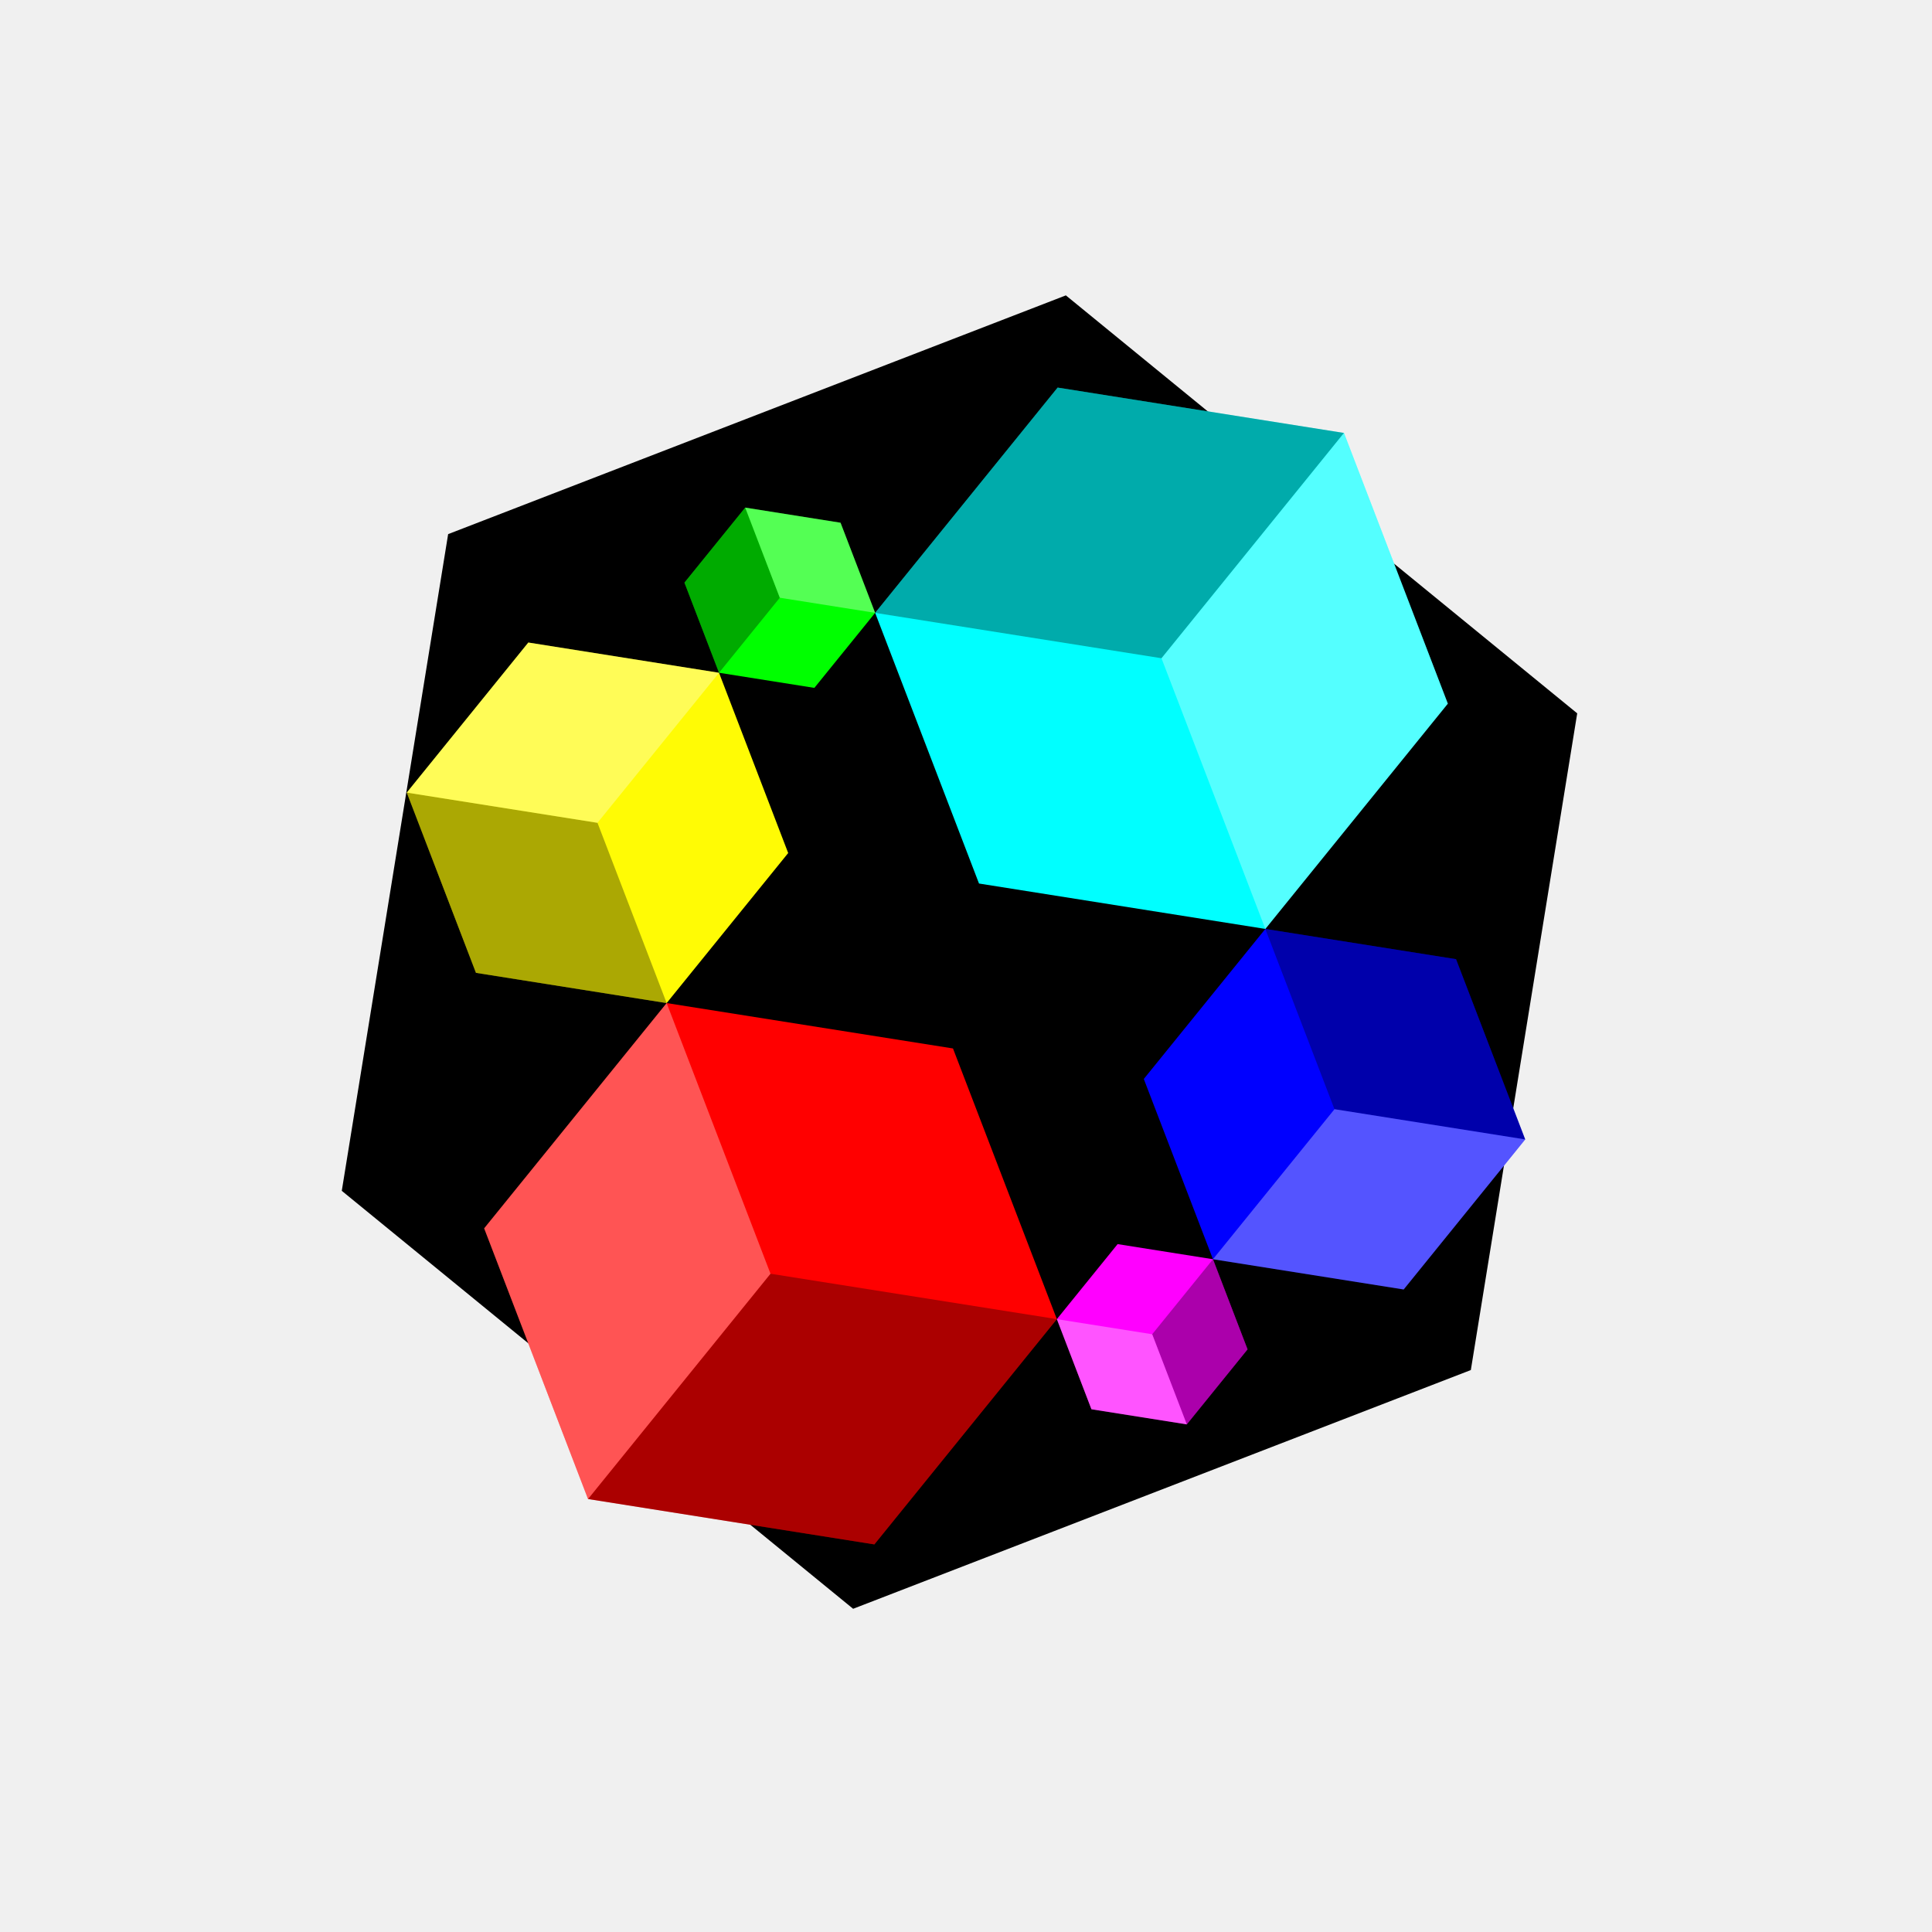
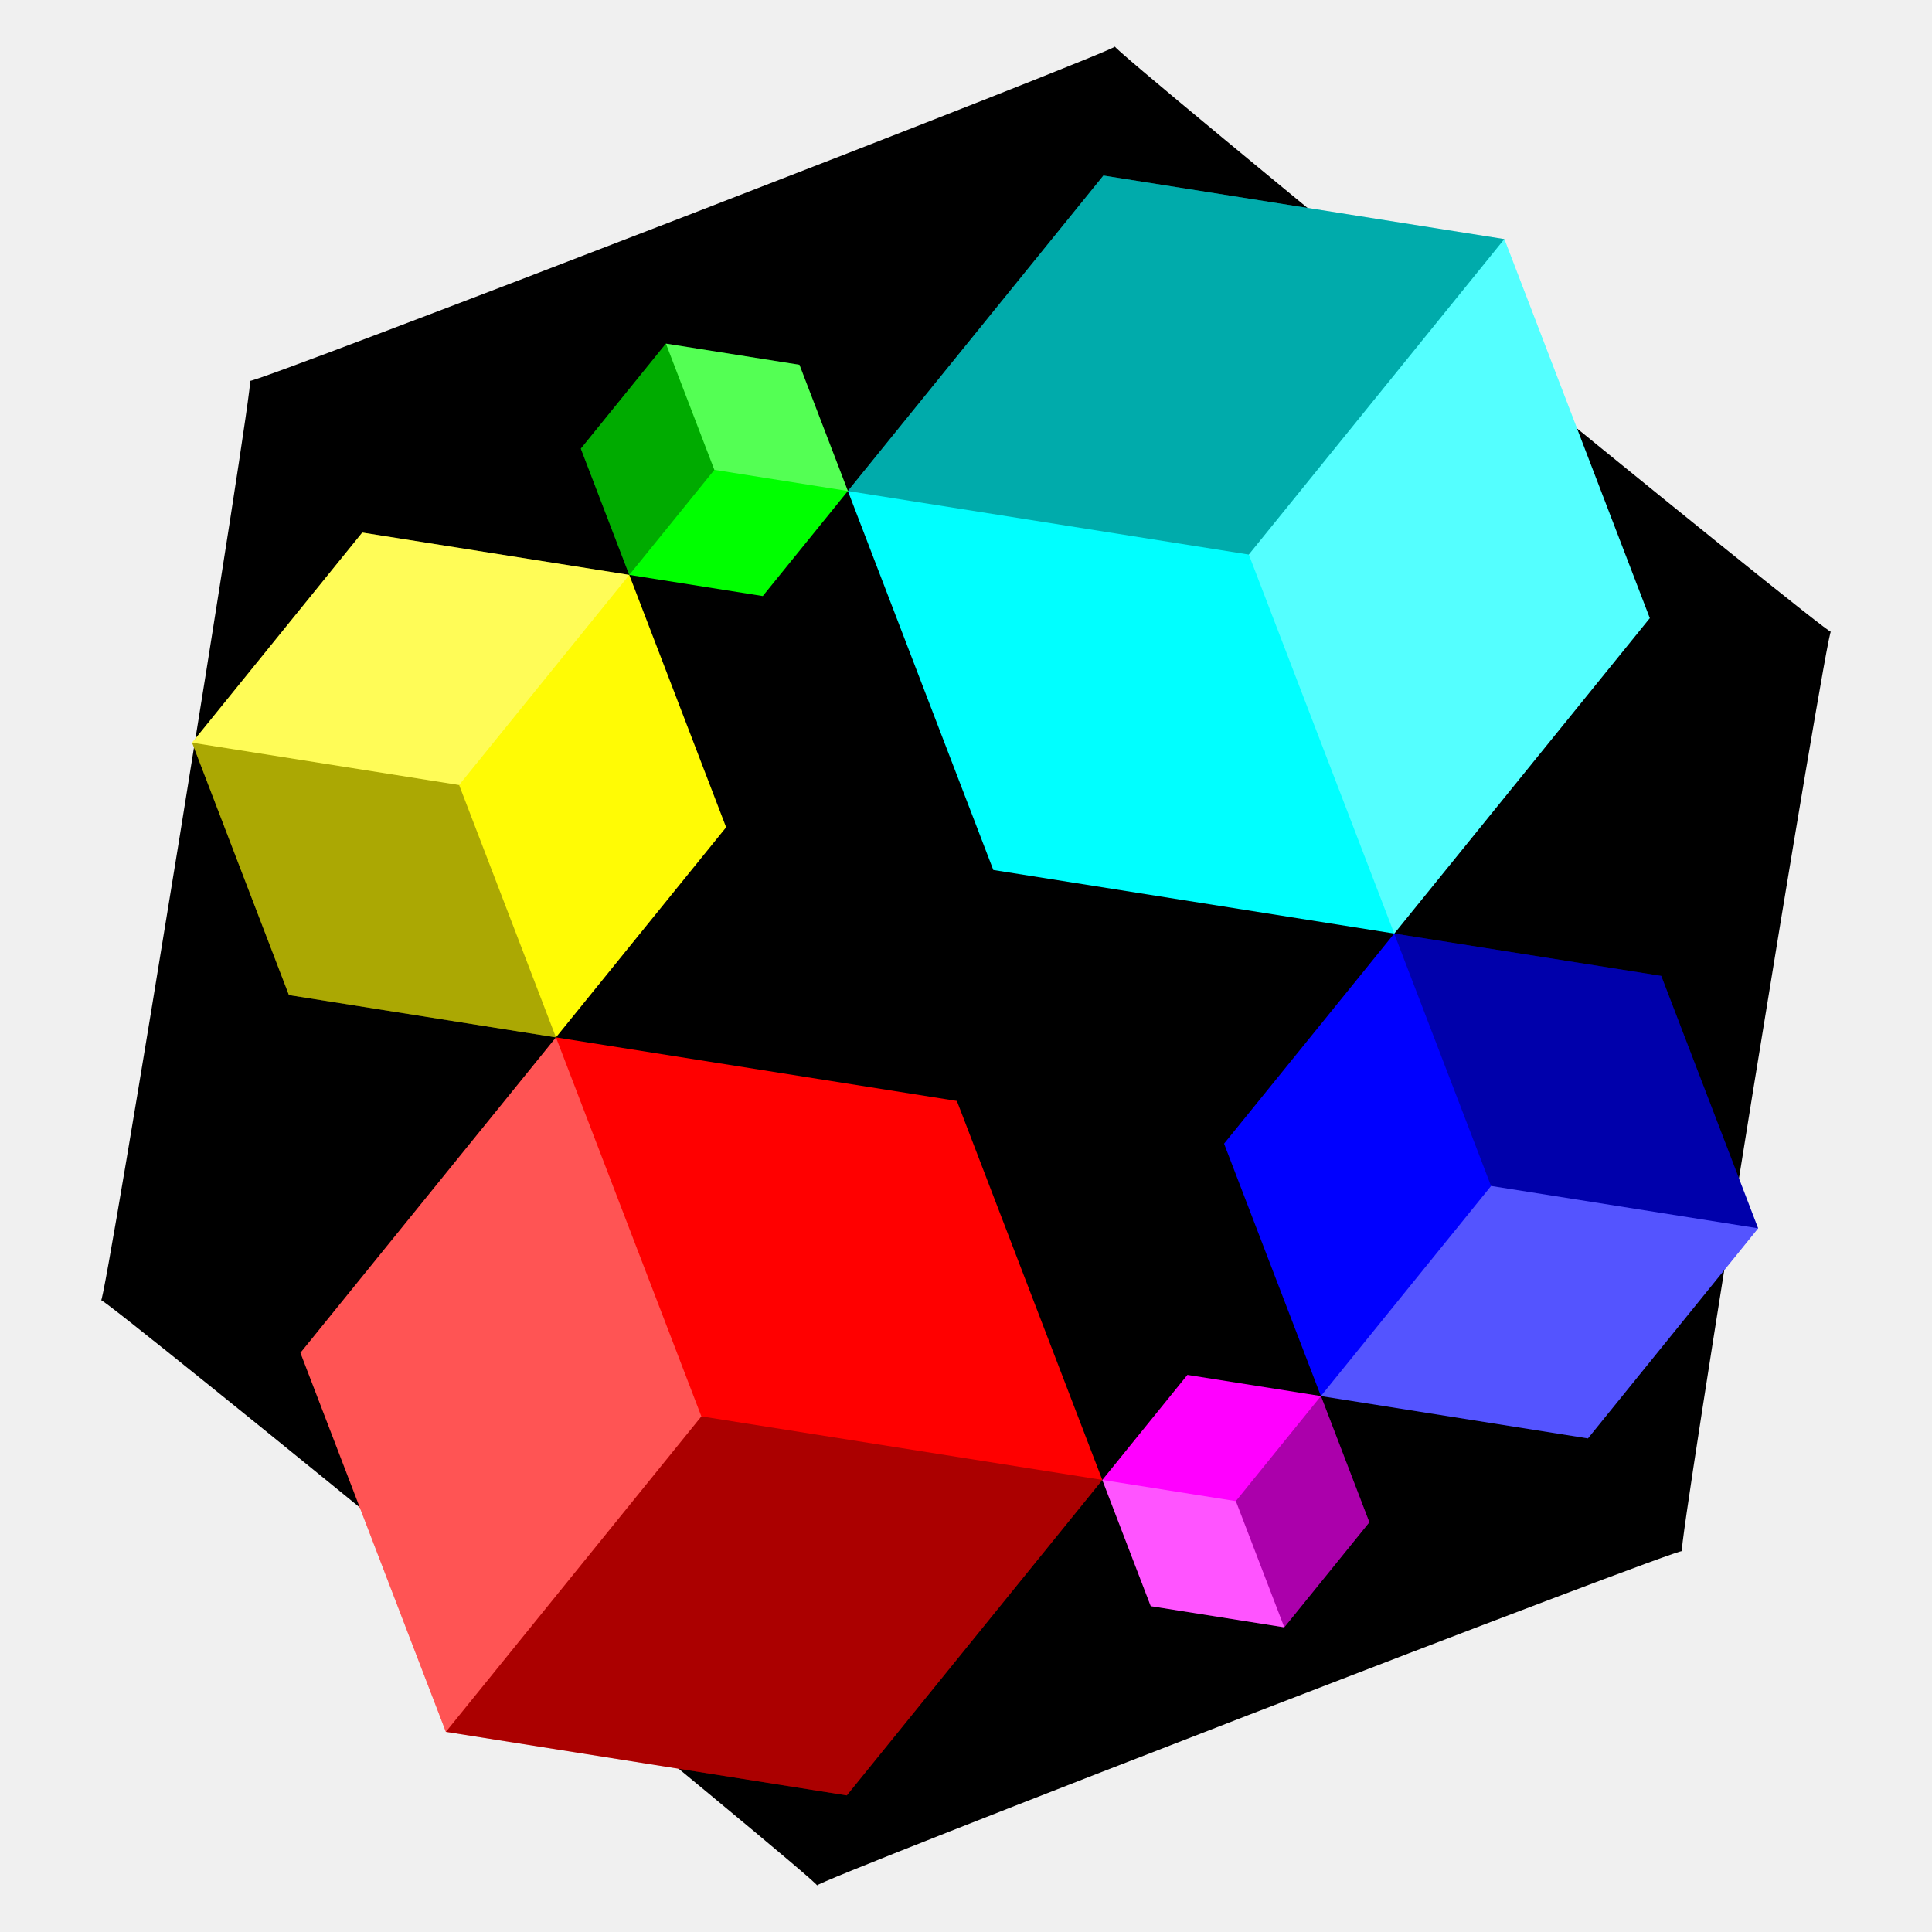
<svg xmlns="http://www.w3.org/2000/svg" width="78.267mm" height="78.267mm" viewBox="0 0 78.267 78.267" version="1.1" id="svg5">
  <defs id="defs2">
    <marker style="overflow:visible" id="DotL" refX="0.0" refY="0.0" orient="auto">
      <path transform="scale(0.8) translate(7.4, 1)" style="fill-rule:evenodd;fill:context-stroke;stroke:context-stroke;stroke-width:1.0pt" d="M -2.5,-1.0 C -2.5,1.76 -4.74,4.0 -7.5,4.0 C -10.26,4.0 -12.5,1.76 -12.5,-1.0 C -12.5,-3.76 -10.26,-6.0 -7.5,-6.0 C -4.74,-6.0 -2.5,-3.76 -2.5,-1.0 z " id="path2513" />
    </marker>
    <marker style="overflow:visible" id="Arrow2Lstart" refX="0.0" refY="0.0" orient="auto">
      <path transform="scale(1.1) translate(1,0)" d="M 8.719,4.034 L -2.207,0.016 L 8.719,-4.002 C 6.973,-1.63 6.983,1.616 8.719,4.034 z " style="stroke:context-stroke;fill-rule:evenodd;fill:context-stroke;stroke-width:0.625;stroke-linejoin:round" id="path2470" />
    </marker>
  </defs>
  <g id="layer1" transform="translate(-65.9701,-70.97711)">
    <g id="g8657" transform="matrix(1,0,0,0.9556202,0,6.200945)">
-       <path style="fill:#000000;fill-opacity:1;stroke-width:8.939;stroke-linecap:round;stroke-linejoin:round" id="path22488" d="M 210.598,169.049 212.594,322.729 80.501,401.297 -53.587,326.185 -55.582,172.505 76.51,93.938 Z" transform="matrix(-0.1119319,0.1410889,-0.1333406,-0.1171267,146.6447,126.0717)" />
-       <path style="fill:#00ffff;fill-opacity:1;stroke-width:8.939;stroke-linecap:round;stroke-linejoin:round" id="path9149" transform="matrix(-0.2607606,-0.04689486,0.04481368,-0.2728705,133.9652,116.8308)" d="m 113.634,100.001 -44.386,0.576 -22.692,-38.151 21.694,-38.727 44.386,-0.576 22.692,38.151 z" />
-       <path id="path9149-8" style="fill:#000000;fill-opacity:0.332;stroke-width:2.419;stroke-linecap:round;stroke-linejoin:round" d="m 101.423,93.765 11.6,1.924 7.392,-9.551 -11.6,-1.924 z" />
-       <path id="path9149-0" style="fill:#ffffff;fill-opacity:0.33;stroke-width:2.419;stroke-linecap:round;stroke-linejoin:round" d="m 117.23,107.164 7.393,-9.55 -4.208,-11.474 -7.392,9.55 z" />
-       <path style="fill:#ff0000;fill-opacity:1;stroke-width:8.939;stroke-linecap:round;stroke-linejoin:round" id="path9149-04" transform="matrix(0.2607606,0.04689486,-0.04481368,0.2728705,76.24175,100.6394)" d="m 113.634,100.001 -44.386,0.576 -22.692,-38.151 21.694,-38.727 44.386,-0.576 22.692,38.151 z" />
-       <path id="path9149-8-4" style="fill:#000000;fill-opacity:0.332;stroke-width:2.419;stroke-linecap:round;stroke-linejoin:round" d="m 108.784,123.705 -11.6,-1.924 -7.392,9.551 11.6,1.924 z" />
-       <path id="path9149-0-4" style="fill:#ffffff;fill-opacity:0.33;stroke-width:2.419;stroke-linecap:round;stroke-linejoin:round" d="m 92.977,110.307 -7.393,9.55 4.208,11.474 7.392,-9.55 z" />
-       <path style="fill:#0000ff;fill-opacity:1;stroke-width:8.939;stroke-linecap:round;stroke-linejoin:round" id="path9149-7" transform="matrix(-0.06098595,-0.1730003,0.1653226,-0.0638182,115.3528,134.4859)" d="m 113.634,100.001 -44.386,0.576 -22.692,-38.151 21.694,-38.727 44.386,-0.576 22.692,38.151 z" />
-       <path id="path9149-8-6" style="fill:#000000;fill-opacity:0.332;stroke-width:1.611;stroke-linecap:round;stroke-linejoin:round" d="m 117.229,107.164 2.802,7.642 7.726,1.281 -2.802,-7.642 z" />
-       <path id="path9149-0-3" style="fill:#ffffff;fill-opacity:0.33;stroke-width:1.611;stroke-linecap:round;stroke-linejoin:round" d="m 115.108,121.166 7.726,1.282 4.923,-6.361 -7.725,-1.282 z" />
-       <path style="fill:#fffb05;fill-opacity:1;stroke-width:8.939;stroke-linecap:round;stroke-linejoin:round" id="path9149-04-7" transform="matrix(0.06098595,0.1730003,-0.1653226,0.0638182,94.85387,82.98458)" d="m 113.634,100.001 -44.386,0.576 -22.692,-38.151 21.694,-38.727 44.386,-0.576 22.692,38.151 z" />
-       <path id="path9149-8-4-5" style="fill:#000000;fill-opacity:0.332;stroke-width:1.611;stroke-linecap:round;stroke-linejoin:round" d="m 92.977,110.307 -2.802,-7.642 -7.726,-1.281 2.802,7.642 z" />
-       <path id="path9149-0-4-9" style="fill:#ffffff;fill-opacity:0.33;stroke-width:1.611;stroke-linecap:round;stroke-linejoin:round" d="m 95.098,96.305 -7.726,-1.282 -4.923,6.361 7.725,1.282 z" />
-       <path style="fill:#00ff00;fill-opacity:1;stroke-width:8.939;stroke-linecap:round;stroke-linejoin:round" id="path9149-2" transform="matrix(-0.05634029,0.07088417,-0.06773834,-0.05895678,106.8731,90.32429)" d="m 113.634,100.001 -44.386,0.576 -22.692,-38.151 21.694,-38.727 44.386,-0.576 22.692,38.151 z" />
-       <path id="path9149-8-1" style="fill:#000000;fill-opacity:0.332;stroke-width:0.806;stroke-linecap:round;stroke-linejoin:round" d="m 95.098,96.305 2.462,-3.18 -1.401,-3.821 -2.462,3.18 z" />
-       <path id="path9149-0-7" style="fill:#ffffff;fill-opacity:0.33;stroke-width:0.806;stroke-linecap:round;stroke-linejoin:round" d="m 101.423,93.765 -1.401,-3.821 -3.863,-0.641 1.401,3.821 z" />
-       <path style="fill:#ff00ff;fill-opacity:1;stroke-width:8.939;stroke-linecap:round;stroke-linejoin:round" id="path9149-04-5" transform="matrix(0.05634029,-0.07088417,0.06773834,0.05895678,103.3337,127.1461)" d="m 113.634,100.001 -44.386,0.576 -22.692,-38.151 21.694,-38.727 44.386,-0.576 22.692,38.151 z" />
-       <path id="path9149-8-4-7" style="fill:#000000;fill-opacity:0.332;stroke-width:0.806;stroke-linecap:round;stroke-linejoin:round" d="m 115.109,121.166 -2.462,3.18 1.401,3.821 2.462,-3.18 z" />
-       <path id="path9149-0-4-4" style="fill:#ffffff;fill-opacity:0.33;stroke-width:0.806;stroke-linecap:round;stroke-linejoin:round" d="m 108.784,123.705 1.401,3.821 3.863,0.641 -1.401,-3.821 z" />
+       <g id="g25905" transform="matrix(1.400214,0,0,1.400214,-41.69505,-42.69168)">
+         <path style="fill:#000000;fill-opacity:1;stroke-width:8.939;stroke-linecap:round;stroke-linejoin:round" id="path22488" d="m 210.598,169.049 c -0.786,-1.321 1.244,155.02 1.995,153.679 0.751,-1.341 -133.63,78.588 -132.093,78.568 1.537,-0.02 -134.874,-76.433 -134.088,-75.112 0.786,1.321 -1.244,-155.02 -1.995,-153.679 -0.751,1.341 133.63,-78.588 132.093,-78.568 -1.537,0.02 134.874,76.433 134.088,75.112 z" transform="matrix(-0.1119319,0.1410889,-0.1333406,-0.1171267,146.6447,126.0717)" />
+         <path style="fill:#00ffff;fill-opacity:1;stroke-width:8.939;stroke-linecap:round;stroke-linejoin:round" id="path9149" transform="matrix(-0.2607606,-0.04689486,0.04481368,-0.2728705,133.9652,116.8308)" d="m 113.634,100.001 -44.386,0.576 -22.692,-38.151 21.694,-38.727 44.386,-0.576 22.692,38.151 z" />
+         <path id="path9149-8" style="fill:#000000;fill-opacity:0.332;stroke-width:2.419;stroke-linecap:round;stroke-linejoin:round" d="m 101.423,93.765 11.6,1.924 7.392,-9.551 -11.6,-1.924 z" />
+         <path id="path9149-0" style="fill:#ffffff;fill-opacity:0.33;stroke-width:2.419;stroke-linecap:round;stroke-linejoin:round" d="m 117.23,107.164 7.393,-9.55 -4.208,-11.474 -7.392,9.55 z" />
+         <path style="fill:#ff0000;fill-opacity:1;stroke-width:8.939;stroke-linecap:round;stroke-linejoin:round" id="path9149-04" transform="matrix(0.2607606,0.04689486,-0.04481368,0.2728705,76.24175,100.6394)" d="m 113.634,100.001 -44.386,0.576 -22.692,-38.151 21.694,-38.727 44.386,-0.576 22.692,38.151 z" />
+         <path id="path9149-8-4" style="fill:#000000;fill-opacity:0.332;stroke-width:2.419;stroke-linecap:round;stroke-linejoin:round" d="m 108.784,123.705 -11.6,-1.924 -7.392,9.551 11.6,1.924 z" />
+         <path id="path9149-0-4" style="fill:#ffffff;fill-opacity:0.33;stroke-width:2.419;stroke-linecap:round;stroke-linejoin:round" d="m 92.977,110.307 -7.393,9.55 4.208,11.474 7.392,-9.55 z" />
+         <path style="fill:#0000ff;fill-opacity:1;stroke-width:8.939;stroke-linecap:round;stroke-linejoin:round" id="path9149-7" transform="matrix(-0.06098595,-0.1730003,0.1653226,-0.0638182,115.3528,134.4859)" d="m 113.634,100.001 -44.386,0.576 -22.692,-38.151 21.694,-38.727 44.386,-0.576 22.692,38.151 z" />
+         <path id="path9149-8-6" style="fill:#000000;fill-opacity:0.332;stroke-width:1.611;stroke-linecap:round;stroke-linejoin:round" d="m 117.229,107.164 2.802,7.642 7.726,1.281 -2.802,-7.642 z" />
+         <path id="path9149-0-3" style="fill:#ffffff;fill-opacity:0.33;stroke-width:1.611;stroke-linecap:round;stroke-linejoin:round" d="m 115.108,121.166 7.726,1.282 4.923,-6.361 -7.725,-1.282 z" />
+         <path style="fill:#fffb05;fill-opacity:1;stroke-width:8.939;stroke-linecap:round;stroke-linejoin:round" id="path9149-04-7" transform="matrix(0.06098595,0.1730003,-0.1653226,0.0638182,94.85387,82.98458)" d="m 113.634,100.001 -44.386,0.576 -22.692,-38.151 21.694,-38.727 44.386,-0.576 22.692,38.151 z" />
+         <path id="path9149-8-4-5" style="fill:#000000;fill-opacity:0.332;stroke-width:1.611;stroke-linecap:round;stroke-linejoin:round" d="m 92.977,110.307 -2.802,-7.642 -7.726,-1.281 2.802,7.642 z" />
+         <path id="path9149-0-4-9" style="fill:#ffffff;fill-opacity:0.33;stroke-width:1.611;stroke-linecap:round;stroke-linejoin:round" d="m 95.098,96.305 -7.726,-1.282 -4.923,6.361 7.725,1.282 z" />
+         <path style="fill:#00ff00;fill-opacity:1;stroke-width:8.939;stroke-linecap:round;stroke-linejoin:round" id="path9149-2" transform="matrix(-0.05634029,0.07088417,-0.06773834,-0.05895678,106.8731,90.32429)" d="m 113.634,100.001 -44.386,0.576 -22.692,-38.151 21.694,-38.727 44.386,-0.576 22.692,38.151 z" />
+         <path id="path9149-8-1" style="fill:#000000;fill-opacity:0.332;stroke-width:0.806;stroke-linecap:round;stroke-linejoin:round" d="m 95.098,96.305 2.462,-3.18 -1.401,-3.821 -2.462,3.18 z" />
+         <path id="path9149-0-7" style="fill:#ffffff;fill-opacity:0.33;stroke-width:0.806;stroke-linecap:round;stroke-linejoin:round" d="m 101.423,93.765 -1.401,-3.821 -3.863,-0.641 1.401,3.821 z" />
+         <path style="fill:#ff00ff;fill-opacity:1;stroke-width:8.939;stroke-linecap:round;stroke-linejoin:round" id="path9149-04-5" transform="matrix(0.05634029,-0.07088417,0.06773834,0.05895678,103.3337,127.1461)" d="m 113.634,100.001 -44.386,0.576 -22.692,-38.151 21.694,-38.727 44.386,-0.576 22.692,38.151 z" />
+         <path id="path9149-8-4-7" style="fill:#000000;fill-opacity:0.332;stroke-width:0.806;stroke-linecap:round;stroke-linejoin:round" d="m 115.109,121.166 -2.462,3.18 1.401,3.821 2.462,-3.18 z" />
+         <path id="path9149-0-4-4" style="fill:#ffffff;fill-opacity:0.33;stroke-width:0.806;stroke-linecap:round;stroke-linejoin:round" d="m 108.784,123.705 1.401,3.821 3.863,0.641 -1.401,-3.821 z" />
+       </g>
    </g>
  </g>
</svg>
